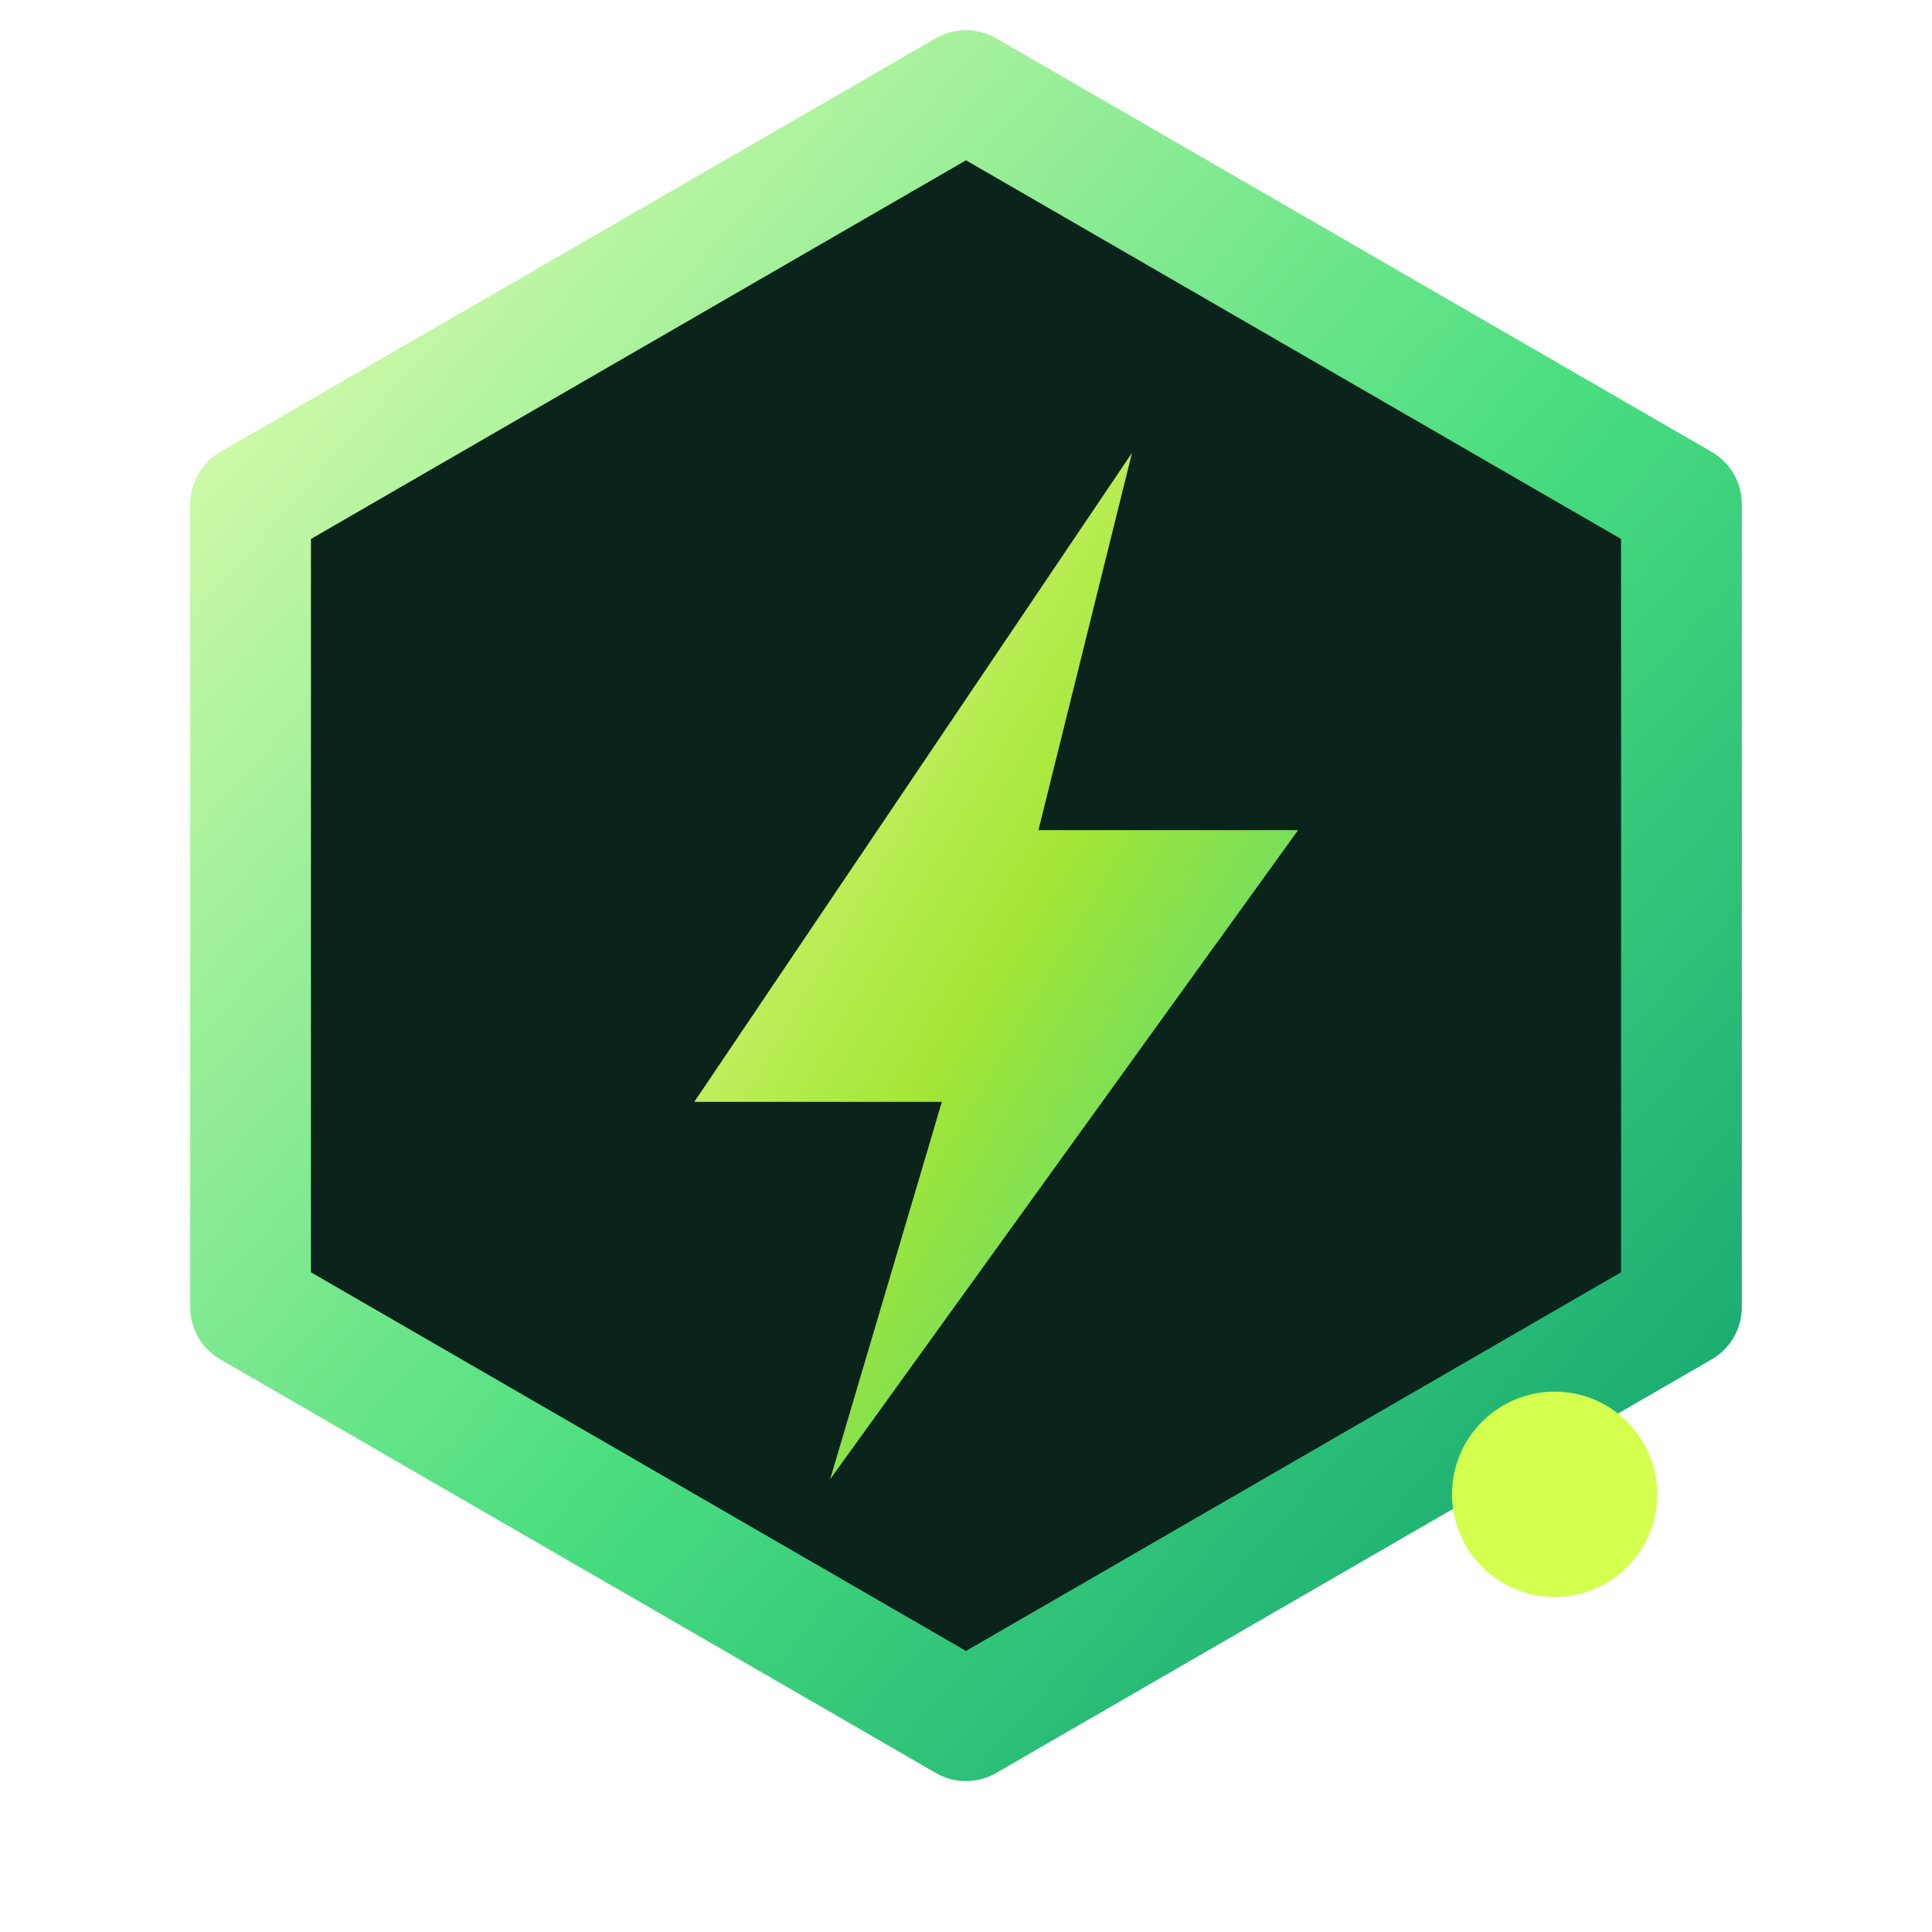
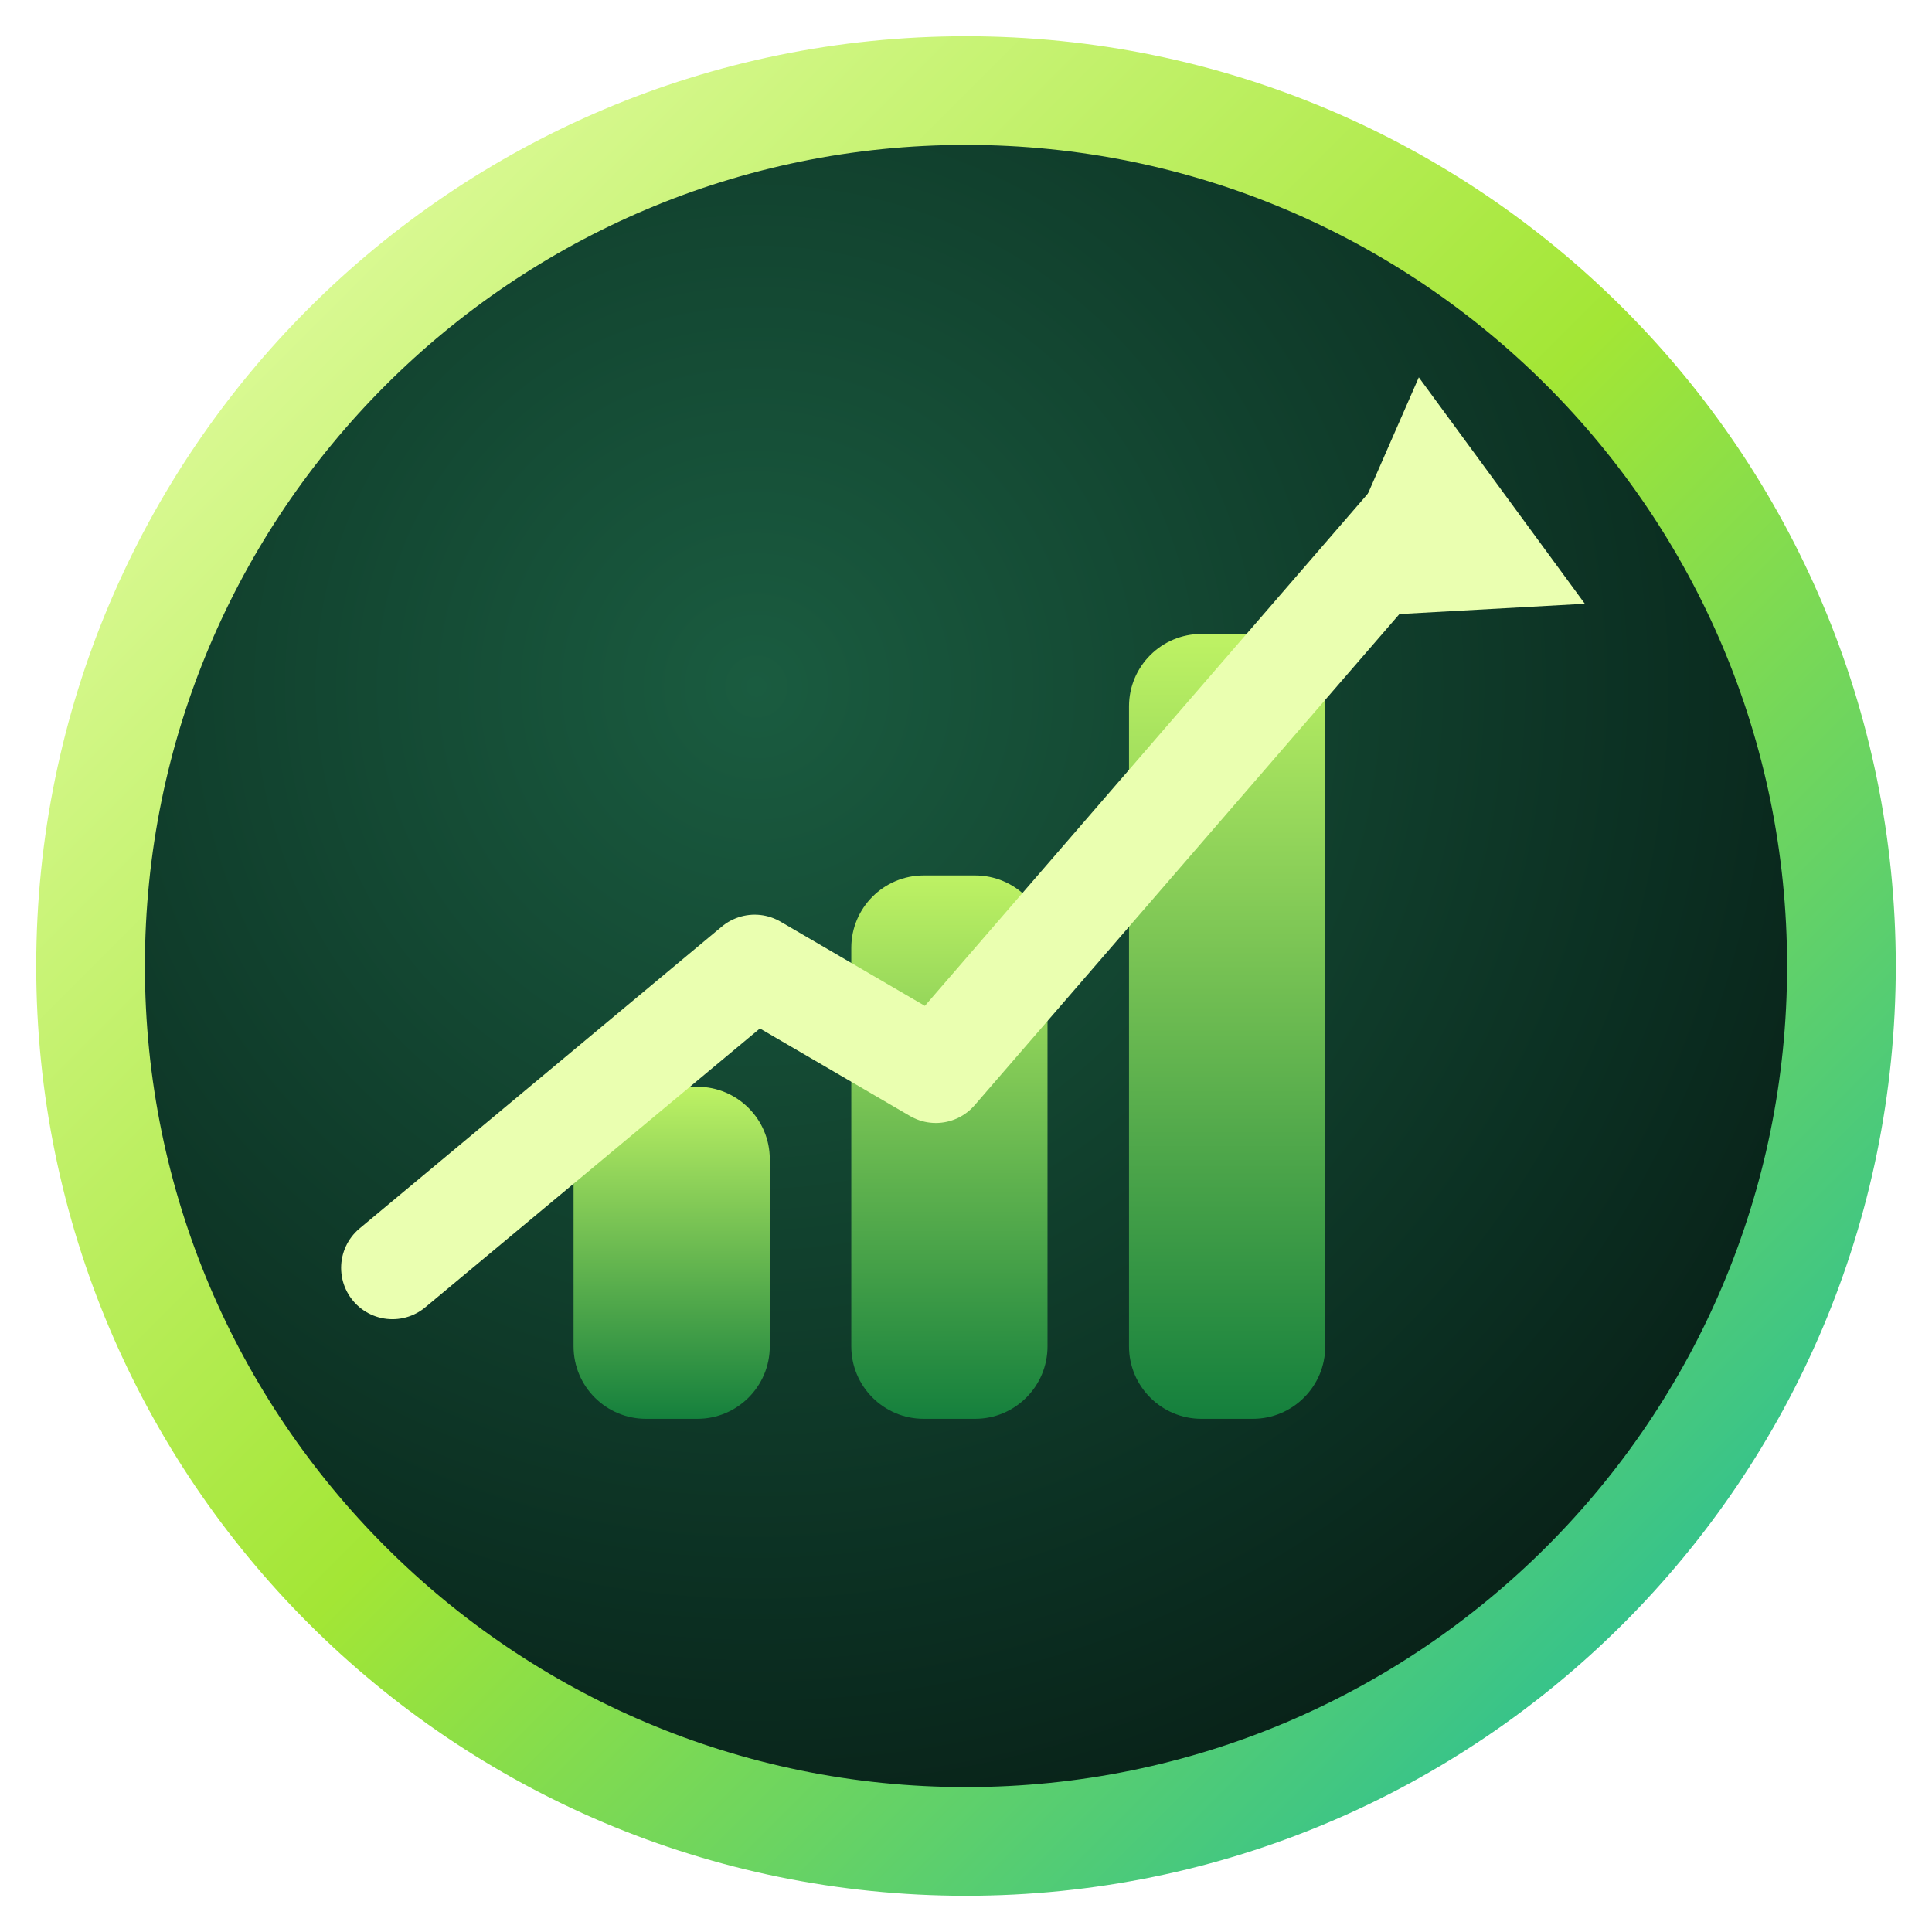
<svg xmlns="http://www.w3.org/2000/svg" viewBox="0 0 64 64">
  <defs>
-     <linearGradient id="fR" x1="0" y1="0" x2="1" y2="1">
+     <radialGradient id="d" cx=".38" cy=".34" r=".9">
+       <stop offset="0" stop-color="#1a5c40" />
+       <stop offset=".6" stop-color="#0b2e21" />
+       <stop offset="1" stop-color="#050f0b" />
+     </radialGradient>
+     <linearGradient id="r" x1="0" y1="0" x2="1" y2="1">
      <stop offset="0" stop-color="#eaffb0" />
-       <stop offset=".55" stop-color="#4ade80" />
-       <stop offset="1" stop-color="#0e9f6e" />
+       <stop offset=".5" stop-color="#a3e635" />
+       <stop offset="1" stop-color="#14b8a6" />
    </linearGradient>
-     <linearGradient id="fB" x1="0" y1="0" x2="1" y2="1">
-       <stop offset="0" stop-color="#e9ff9e" />
-       <stop offset=".5" stop-color="#a3e635" />
-       <stop offset="1" stop-color="#34d399" />
+     <linearGradient id="b" x1="0" y1="1" x2="0" y2="0">
+       <stop offset="0" stop-color="#15803d" />
+       <stop offset="1" stop-color="#bef264" />
    </linearGradient>
  </defs>
-   <path d="M32 3 L55.7 16.7 V43.3 L32 57 L8.3 43.3 V16.7 Z" fill="#0b241b" stroke="url(#fR)" stroke-width="4" stroke-linejoin="round" />
-   <path d="M37.5 15 L23 36.5 h8.2 L27.5 49 L43 27.5 h-8.6 Z" fill="url(#fB)" />
-   <circle cx="51.5" cy="49.5" r="3.4" fill="#d4ff4f" />
+   <circle cx="32" cy="32" r="29" fill="url(#d)" stroke="url(#r)" stroke-width="3.6" />
+   <rect x="19" y="36" width="6.5" height="11" rx="2.4" fill="url(#b)" />
+   <rect x="28.2" y="29" width="6.5" height="18" rx="2.4" fill="url(#b)" />
+   <rect x="37.4" y="21" width="6.5" height="26" rx="2.4" fill="url(#b)" />
+   <polyline points="13,42 25,32 31,35.5 47,17" fill="none" stroke="#eaffb0" stroke-width="3.4" stroke-linecap="round" stroke-linejoin="round" />
+   <polygon points="47,12.5 52.5,20 43.5,20.5" fill="#eaffb0" />
</svg>
